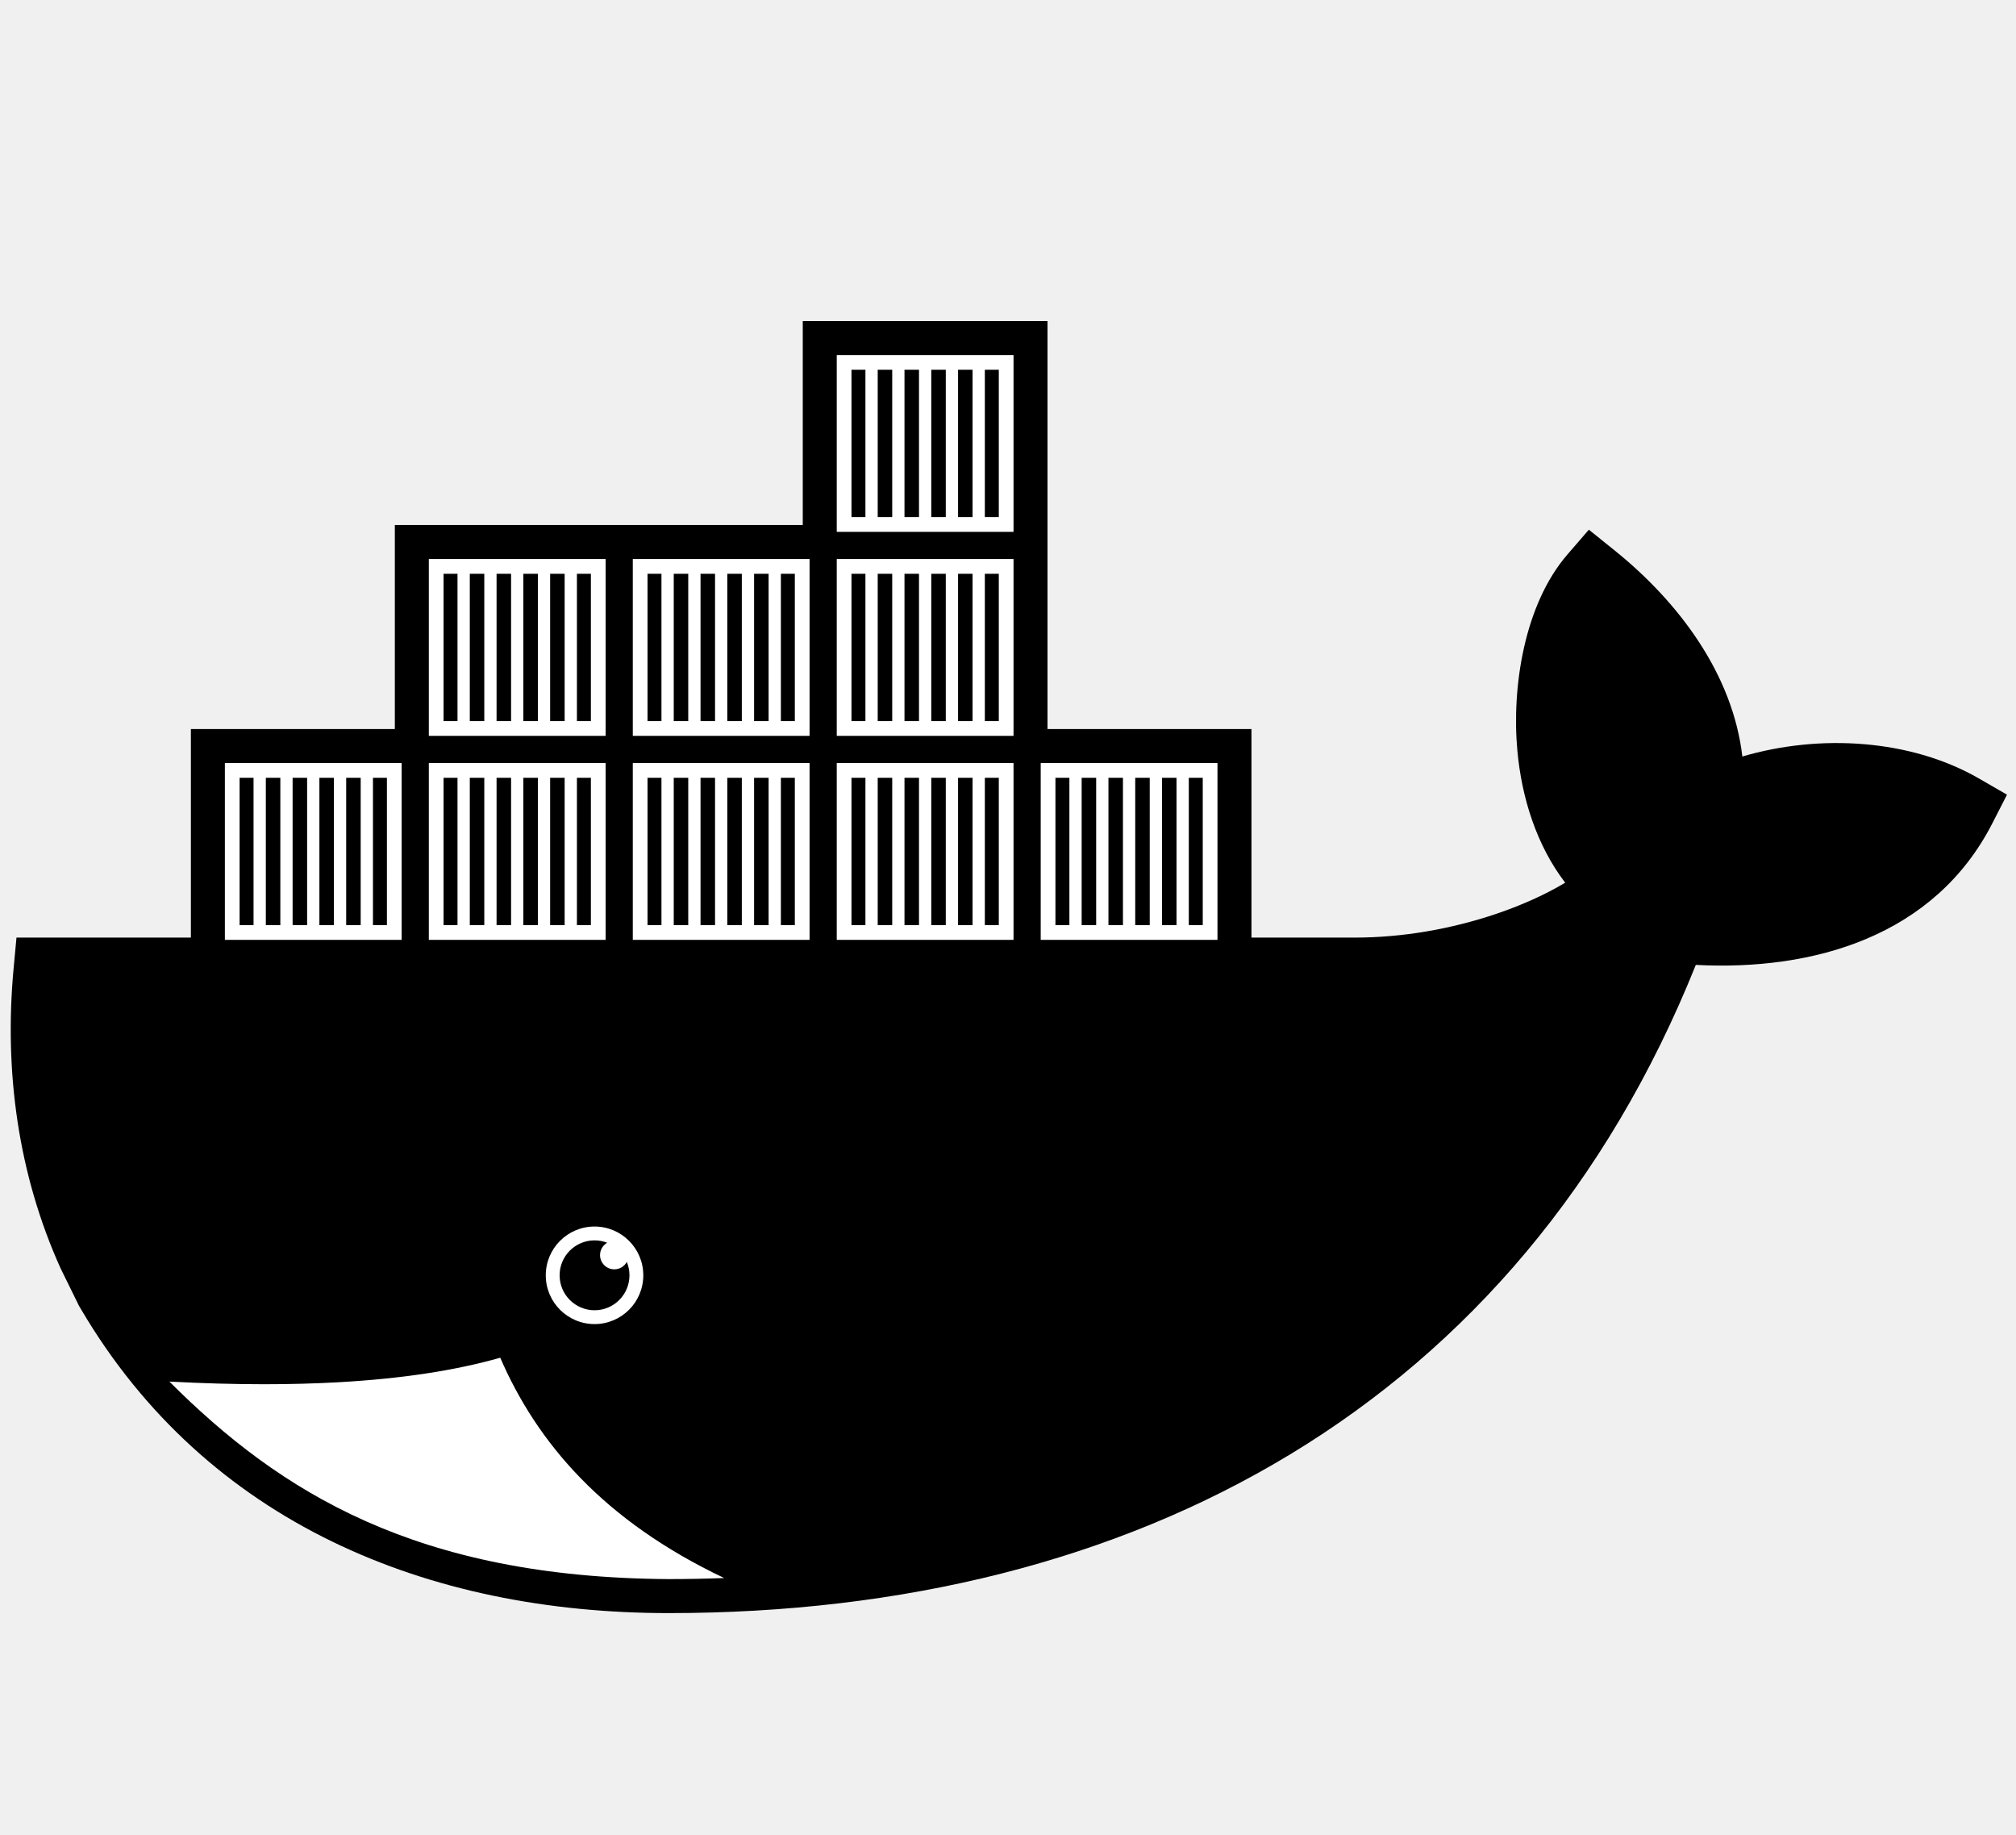
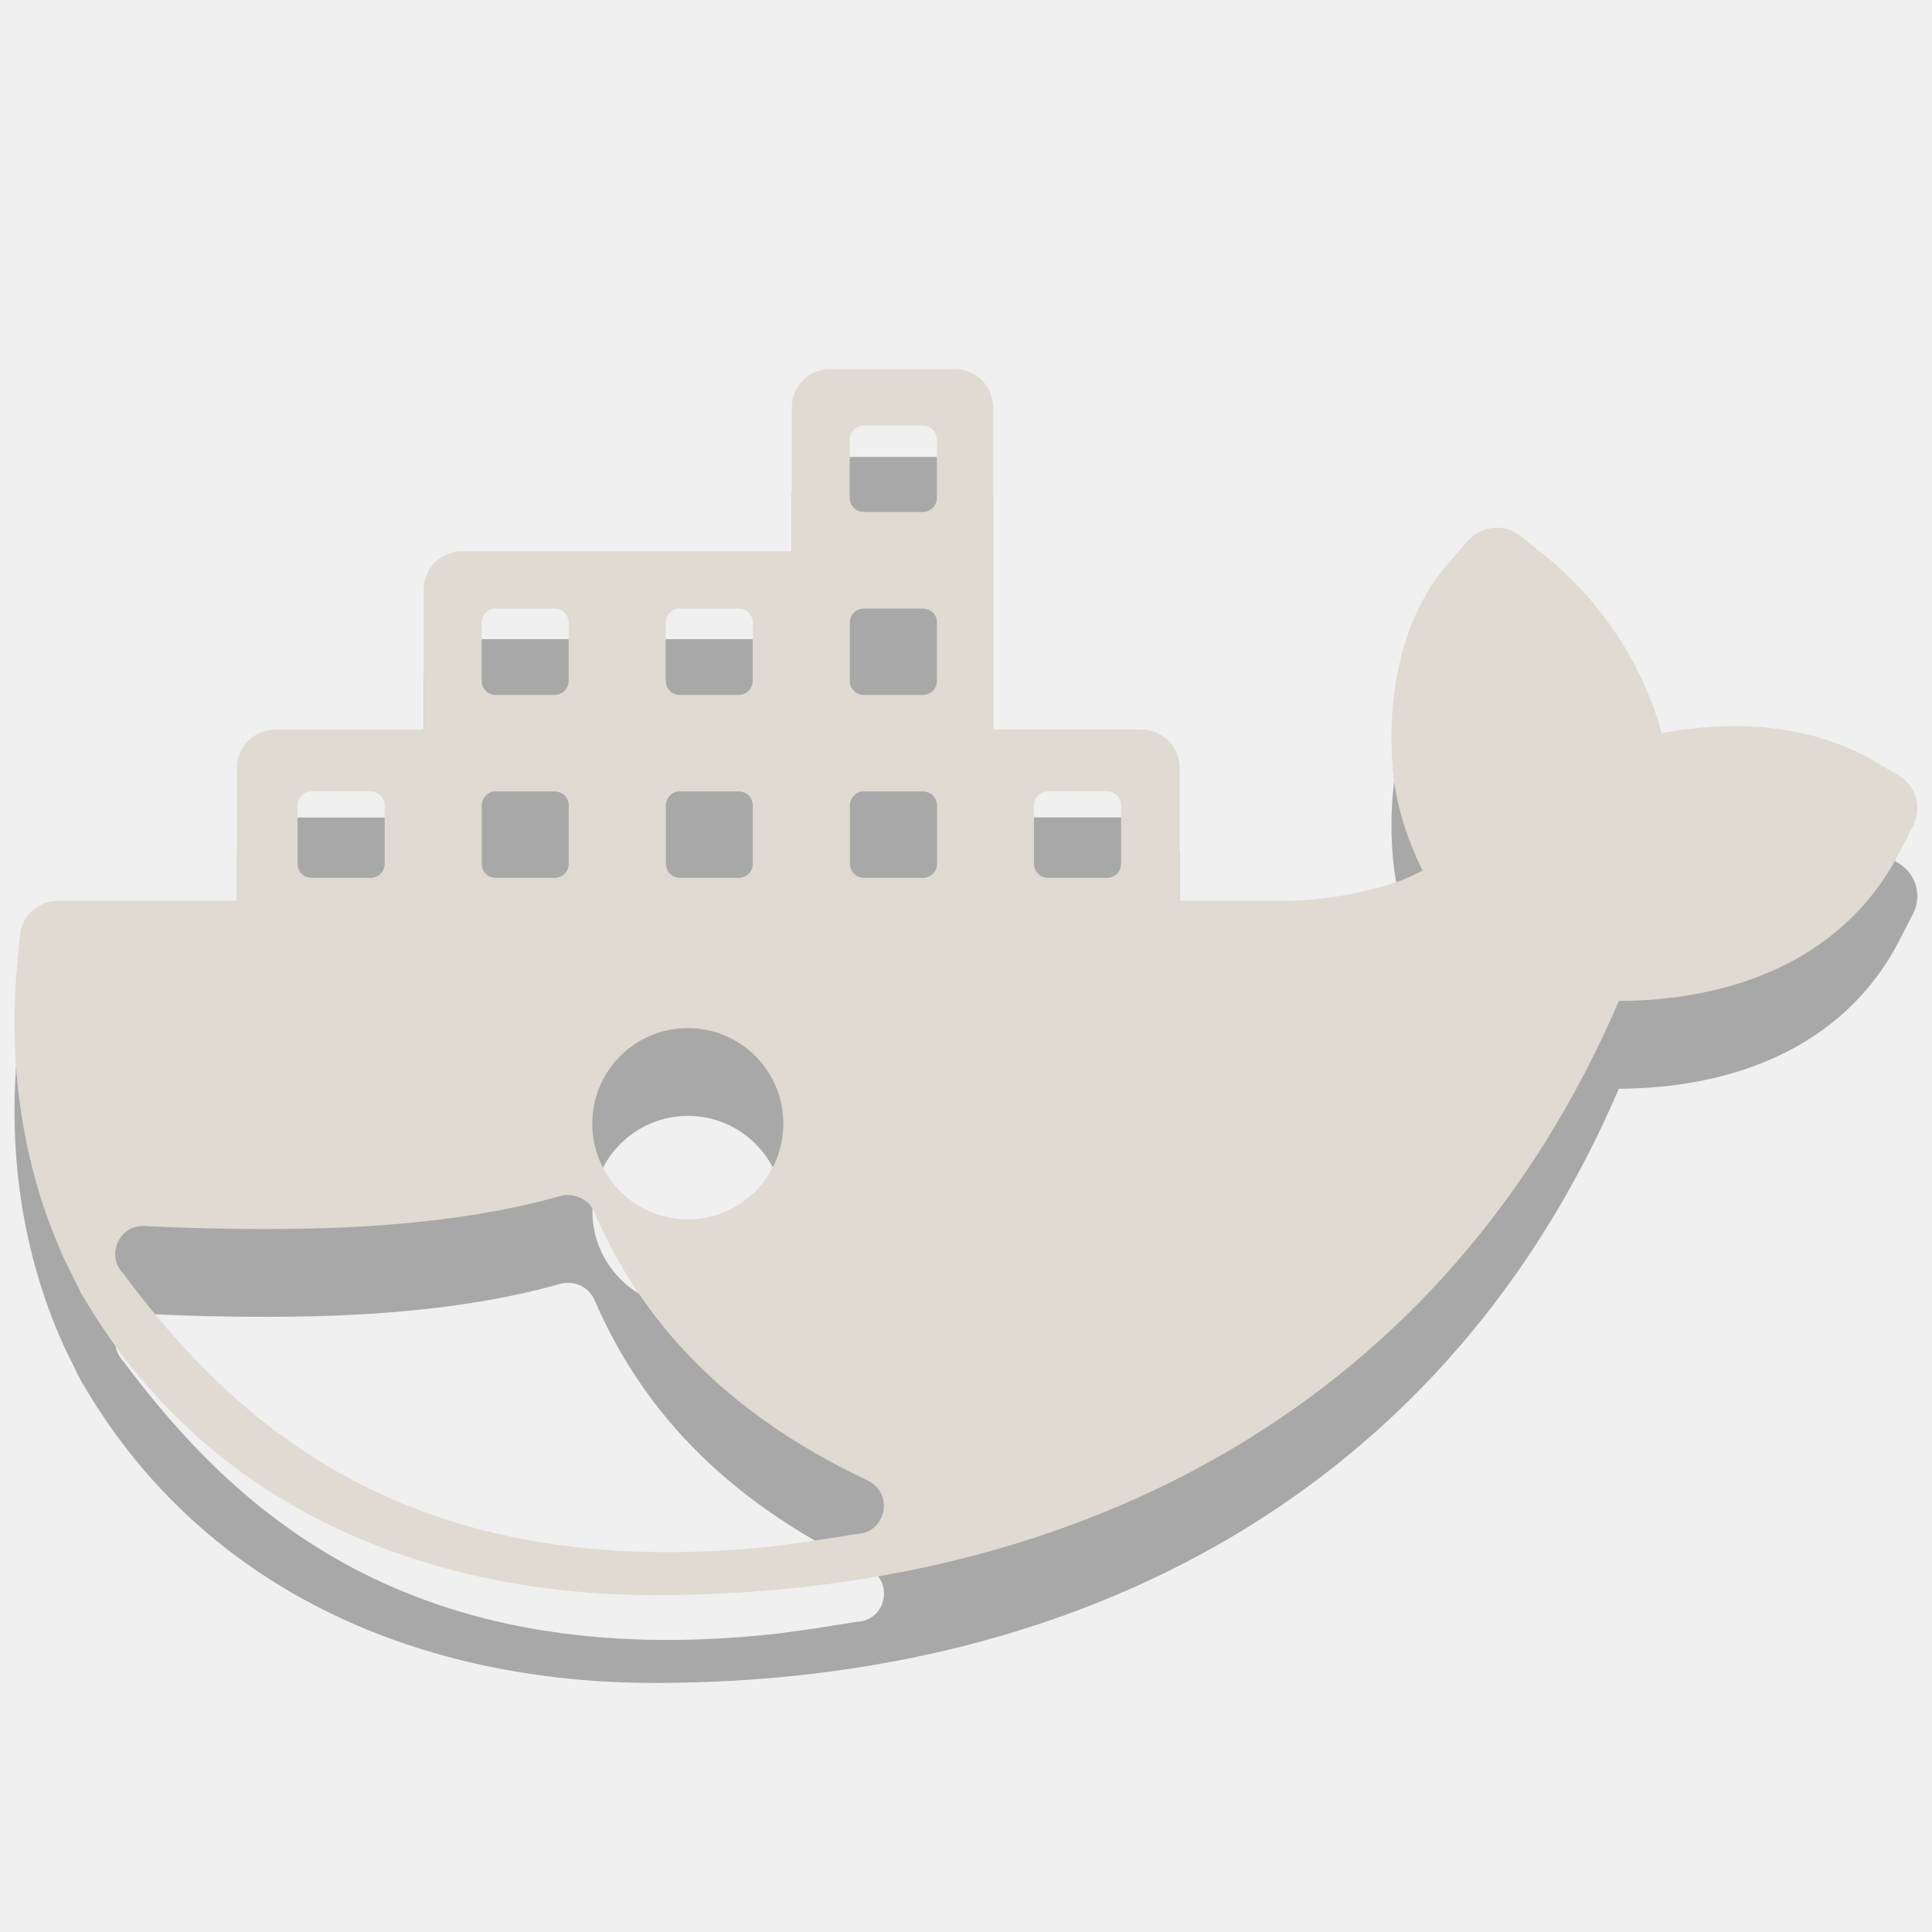
- <svg xmlns="http://www.w3.org/2000/svg" version="1.1" id="Layer_1" x="0px" y="0px" width="466px" height="423.891px" viewBox="0 0 466 423.891" enable-background="new 0 0 466 423.891" xml:space="preserve">
-   <rect x="-43.5" y="37.005" display="none" fill-rule="evenodd" clip-rule="evenodd" fill="#E7E7E7" width="792" height="612" />
-   <g>
-     <path id="outline_7_" fill-rule="evenodd" clip-rule="evenodd" d="M242.133,168.481h47.146v48.194h23.837   c11.008,0,22.33-1.962,32.755-5.494c5.123-1.736,10.872-4.154,15.926-7.193c-6.656-8.689-10.053-19.661-11.054-30.476   c-1.358-14.71,1.609-33.855,11.564-45.368l4.956-5.732l5.905,4.747c14.867,11.946,27.372,28.638,29.577,47.665   c17.901-5.266,38.921-4.02,54.701,5.088l6.475,3.734l-3.408,6.652c-13.345,26.046-41.246,34.113-68.524,32.687   c-40.817,101.663-129.68,149.794-237.428,149.794c-55.666,0-106.738-20.81-135.821-70.197l-0.477-0.807l-4.238-8.621   C4.195,271.415,0.93,247.6,3.145,223.803l0.664-7.127h40.315v-48.194h47.143v-47.145h94.292V74.191h56.574V168.481z" />
-     <g display="none">
-       <path display="inline" fill="#394D54" d="M61.093,319.89c6.023,0,11.763-0.157,17.219-0.464c0.476-0.026,0.932-0.063,1.402-0.092    c0.005-0.002,0.008-0.002,0.012-0.002c13.872-0.855,25.876-2.708,35.902-5.57c0.002-0.002,0.004-0.002,0.006-0.002    c1.823-0.521,3.588-1.07,5.282-1.656c1.894-0.657,2.896-2.725,2.241-4.618c-0.656-1.895-2.722-2.899-4.618-2.24    c-12.734,4.412-29.535,6.842-50.125,7.298c-0.002,0-0.004,0-0.005,0c-10.477,0.232-21.93-0.044-34.352-0.843c0,0,0,0-0.001,0    c-0.635-0.038-1.259-0.075-1.9-0.118c-1.995-0.128-3.731,1.374-3.869,3.375c-0.136,1.999,1.376,3.73,3.375,3.866    c2.537,0.173,5.03,0.321,7.49,0.453c0.392,0.021,0.77,0.034,1.158,0.054l0,0C47.566,319.697,54.504,319.89,61.093,319.89z" />
-     </g>
-     <g id="Containers_8_">
-       <path fill-rule="evenodd" clip-rule="evenodd" fill="#FFFFFF" d="M86.209,179.744h3.227v34.052h-3.227V179.744z M80.02,179.744    h3.354v34.052H80.02V179.744z M73.828,179.744h3.354v34.052h-3.354V179.744z M67.636,179.744h3.354v34.052h-3.354V179.744z     M61.446,179.744H64.8v34.052h-3.354V179.744z M55.384,179.744h3.224v34.052h-3.224V179.744z M51.981,176.338h40.858v40.86H51.981    V176.338z" />
-       <path fill-rule="evenodd" clip-rule="evenodd" fill="#FFFFFF" d="M133.354,132.598h3.229v34.051h-3.229V132.598z M127.165,132.598    h3.354v34.051h-3.354V132.598z M120.973,132.598h3.354v34.051h-3.354V132.598z M114.781,132.598h3.354v34.051h-3.354V132.598z     M108.593,132.598h3.352v34.051h-3.352V132.598z M102.531,132.598h3.222v34.051h-3.222V132.598z M99.124,129.193h40.863v40.859    H99.124V129.193z" />
-       <path fill-rule="evenodd" clip-rule="evenodd" fill="#FFFFFF" d="M133.354,179.744h3.229v34.052h-3.229V179.744z M127.165,179.744    h3.354v34.052h-3.354V179.744z M120.973,179.744h3.354v34.052h-3.354V179.744z M114.781,179.744h3.354v34.052h-3.354V179.744z     M108.593,179.744h3.352v34.052h-3.352V179.744z M102.531,179.744h3.222v34.052h-3.222V179.744z M99.124,176.338h40.863v40.86    H99.124V176.338z" />
-       <path fill-rule="evenodd" clip-rule="evenodd" fill="#FFFFFF" d="M180.501,179.744h3.225v34.052h-3.225V179.744z M174.31,179.744    h3.355v34.052h-3.355V179.744z M168.12,179.744h3.354v34.052h-3.354V179.744z M161.928,179.744h3.354v34.052h-3.354V179.744z     M155.736,179.744h3.354v34.052h-3.354V179.744z M149.676,179.744h3.222v34.052h-3.222V179.744z M146.271,176.338h40.861v40.86    h-40.861V176.338z" />
-       <path fill-rule="evenodd" clip-rule="evenodd" fill="#FFFFFF" d="M180.501,132.598h3.225v34.051h-3.225V132.598z M174.31,132.598    h3.355v34.051h-3.355V132.598z M168.12,132.598h3.354v34.051h-3.354V132.598z M161.928,132.598h3.354v34.051h-3.354V132.598z     M155.736,132.598h3.354v34.051h-3.354V132.598z M149.676,132.598h3.222v34.051h-3.222V132.598z M146.271,129.193h40.861v40.859    h-40.861V129.193z" />
-       <path fill-rule="evenodd" clip-rule="evenodd" fill="#FFFFFF" d="M227.647,179.744h3.226v34.052h-3.226V179.744z M221.457,179.744    h3.354v34.052h-3.354V179.744z M215.265,179.744h3.354v34.052h-3.354V179.744z M209.073,179.744h3.354v34.052h-3.354V179.744z     M202.884,179.744h3.354v34.052h-3.354V179.744z M196.821,179.744h3.224v34.052h-3.224V179.744z M193.416,176.338h40.861v40.86    h-40.861V176.338z" />
-       <path fill-rule="evenodd" clip-rule="evenodd" fill="#FFFFFF" d="M227.647,132.598h3.226v34.051h-3.226V132.598z M221.457,132.598    h3.354v34.051h-3.354V132.598z M215.265,132.598h3.354v34.051h-3.354V132.598z M209.073,132.598h3.354v34.051h-3.354V132.598z     M202.884,132.598h3.354v34.051h-3.354V132.598z M196.821,132.598h3.224v34.051h-3.224V132.598z M193.416,129.193h40.861v40.859    h-40.861V129.193z" />
-       <path fill-rule="evenodd" clip-rule="evenodd" fill="#FFFFFF" d="M227.647,85.451h3.226v34.053h-3.226V85.451z M221.457,85.451    h3.354v34.053h-3.354V85.451z M215.265,85.451h3.354v34.053h-3.354V85.451z M209.073,85.451h3.354v34.053h-3.354V85.451z     M202.884,85.451h3.354v34.053h-3.354V85.451z M196.821,85.451h3.224v34.053h-3.224V85.451z M193.416,82.048h40.861v40.86h-40.861    V82.048z" />
-       <path fill-rule="evenodd" clip-rule="evenodd" fill="#FFFFFF" d="M274.792,179.744h3.224v34.052h-3.224V179.744z M268.602,179.744    h3.352v34.052h-3.352V179.744z M262.408,179.744h3.354v34.052h-3.354V179.744z M256.218,179.744h3.354v34.052h-3.354V179.744z     M250.026,179.744h3.354v34.052h-3.354V179.744z M243.964,179.744h3.227v34.052h-3.227V179.744z M240.561,176.338h40.86v40.86    h-40.86V176.338z" />
-     </g>
-     <path fill-rule="evenodd" clip-rule="evenodd" fill="#FFFFFF" d="M137.428,283.445c6.225,0,11.271,5.049,11.271,11.272   c0,6.225-5.046,11.271-11.271,11.271c-6.226,0-11.272-5.046-11.272-11.271C126.156,288.494,131.202,283.445,137.428,283.445" />
-     <path fill-rule="evenodd" clip-rule="evenodd" d="M137.428,286.644c1.031,0,2.015,0.194,2.923,0.546   c-0.984,0.569-1.65,1.635-1.65,2.854c0,1.82,1.476,3.293,3.296,3.293c1.247,0,2.329-0.693,2.89-1.715   c0.395,0.953,0.615,1.999,0.615,3.097c0,4.458-3.615,8.073-8.073,8.073c-4.458,0-8.074-3.615-8.074-8.073   C129.354,290.258,132.971,286.644,137.428,286.644" />
-     <path fill="#FFFFFF" d="M167.394,364.677c-27.916-13.247-43.239-31.256-51.765-50.915c-10.37,2.961-22.835,4.852-37.317,5.664   c-5.457,0.307-11.196,0.464-17.219,0.464c-6.942,0-14.26-0.205-21.94-0.613c25.6,25.585,57.094,45.283,115.408,45.645   C158.866,364.921,163.14,364.837,167.394,364.677z" />
+ <svg xmlns="http://www.w3.org/2000/svg" version="1.1" id="Layer_1" x="0px" y="0px" width="22" height="22" viewBox="0 0 22 22" enable-background="new 0 0 466 423.891" xml:space="preserve">
+   <defs id="defs39" />
+   <rect x="-43.5" y="-364.886" display="none" width="792" height="612" id="rect3" style="clip-rule:evenodd;display:none;fill:#e7e7e7;fill-rule:evenodd" />
+   <path id="path5195" d="M 9.451,5.203 C 9.211,5.203 9.016,5.398 9.016,5.639 l 0,1.639 -3.756,0 C 5.019,7.277 4.824,7.472 4.824,7.713 l 0,1.596 -1.689,0 C 2.894,9.309 2.699,9.504 2.699,9.744 l 0,1.514 -2.039,0 c -0.225,2.21e-4 -0.413,0.172 -0.434,0.396 l -0.029,0.318 c -0.106,1.139 0.05,2.292 0.527,3.348 l 0.006,0.014 0.191,0.389 c 0.006,0.011 0.013,0.022 0.02,0.033 l 0.018,0.029 0.002,0.002 0.002,0.004 c 1.397,2.367 3.877,3.373 6.492,3.373 4.889,0 9.024,-2.211 10.979,-6.766 1.245,-0.005 2.552,-0.437 3.197,-1.695 l 0.154,-0.299 c 0.106,-0.206 0.032,-0.459 -0.168,-0.576 L 21.326,9.658 C 20.603,9.241 19.734,9.197 18.922,9.348 18.697,8.529 18.206,7.819 17.582,7.318 L 17.316,7.105 C 17.134,6.959 16.869,6.982 16.715,7.158 l -0.225,0.258 -0.002,0.002 c -0.577,0.667 -0.695,1.616 -0.625,2.371 0.035,0.383 0.16,0.763 0.336,1.127 -0.09,0.038 -0.176,0.088 -0.262,0.117 -0.426,0.144 -0.892,0.225 -1.336,0.225 l -1.168,0 0,-1.514 c -9.4e-5,-0.24 -0.195,-0.435 -0.435,-0.436 l -1.689,0 0,-3.67 C 11.308,5.398 11.114,5.203 10.873,5.203 Z m 0.385,0.643 0.672,0 c 0.089,0 0.16,0.072 0.16,0.16 l 0,0.664 c 0,0.089 -0.072,0.16 -0.16,0.16 l -0.672,0 c -0.089,0 -0.16,-0.072 -0.16,-0.16 l 0,-0.664 c 0,-0.089 0.072,-0.16 0.16,-0.16 z m -4.193,2.084 0.672,0 c 0.089,0 0.16,0.07 0.16,0.158 l 0,0.666 c 0,0.089 -0.072,0.16 -0.16,0.16 l -0.672,0 c -0.089,0 -0.158,-0.072 -0.158,-0.16 l 0,-0.666 c 0,-0.089 0.07,-0.158 0.158,-0.158 z m 2.098,0 0.67,0 c 0.089,0 0.16,0.07 0.16,0.158 l 0,0.666 c 0,0.089 -0.072,0.16 -0.16,0.16 l -0.67,0 c -0.089,0 -0.16,-0.072 -0.16,-0.16 l 0,-0.666 c 0,-0.089 0.072,-0.158 0.16,-0.158 z m 2.096,0 0.672,0 c 0.089,0 0.16,0.07 0.16,0.158 l 0,0.666 c 0,0.089 -0.072,0.16 -0.16,0.16 l -0.672,0 c -0.089,0 -0.16,-0.072 -0.16,-0.16 l 0,-0.666 c 0,-0.089 0.072,-0.158 0.16,-0.158 z m -6.289,2.082 0.672,0 c 0.089,0 0.16,0.072 0.16,0.16 l 0,0.664 c 0,0.089 -0.072,0.16 -0.16,0.16 l -0.672,0 c -0.089,0 -0.16,-0.072 -0.16,-0.16 l 0,-0.664 c 0,-0.089 0.072,-0.16 0.16,-0.16 z m 2.096,0 0.672,0 c 0.089,0 0.16,0.072 0.16,0.16 l 0,0.664 c 0,0.089 -0.072,0.16 -0.16,0.16 l -0.672,0 c -0.089,0 -0.158,-0.072 -0.158,-0.16 l 0,-0.664 c 0,-0.089 0.07,-0.16 0.158,-0.16 z m 2.098,0 0.67,0 c 0.089,0 0.16,0.072 0.16,0.16 l 0,0.664 c 0,0.089 -0.072,0.16 -0.16,0.16 l -0.67,0 c -0.089,0 -0.16,-0.072 -0.16,-0.16 l 0,-0.664 c 0,-0.089 0.072,-0.16 0.16,-0.16 z m 2.096,0 0.672,0 c 0.089,0 0.16,0.072 0.16,0.16 l 0,0.664 c 0,0.089 -0.072,0.16 -0.16,0.16 l -0.672,0 c -0.089,0 -0.16,-0.072 -0.16,-0.16 l 0,-0.664 c 0,-0.089 0.072,-0.16 0.16,-0.16 z m 2.096,0 0.672,0 c 0.089,0 0.16,0.072 0.16,0.16 l 0,0.664 c 0,0.089 -0.072,0.16 -0.16,0.16 l -0.672,0 c -0.089,0 -0.16,-0.072 -0.16,-0.16 l 0,-0.664 c 0,-0.089 0.072,-0.16 0.16,-0.16 z m -4.1,2.695 c 0.601,0 1.088,0.487 1.088,1.088 0,0.601 -0.487,1.09 -1.088,1.09 -0.601,0 -1.088,-0.489 -1.088,-1.09 0,-0.601 0.487,-1.088 1.088,-1.088 z m -1.371,1.902 c 0.131,-0.005 0.252,0.071 0.305,0.191 0.513,1.182 1.412,2.252 3.119,3.062 0.297,0.146 0.205,0.59 -0.125,0.605 -0.328,0.051 -0.457,0.076 -0.915,0.136 -4.194,0.464 -6.186,-1.417 -7.441,-3.1 -0.203,-0.207 -0.049,-0.555 0.24,-0.543 0.481,0.026 0.94,0.035 1.373,0.035 0.375,0 0.733,-0.008 1.072,-0.027 0.899,-0.05 1.668,-0.171 2.295,-0.35 0.025,-0.007 0.05,-0.009 0.076,-0.01 z" style="clip-rule:evenodd;fill:#000000;fill-opacity:0.298;fill-rule:evenodd" />
+   <path style="clip-rule:evenodd;fill:#dfdbd2;fill-opacity:1;fill-rule:evenodd" d="M 9.451,4.203 C 9.211,4.203 9.016,4.398 9.016,4.639 l 0,1.639 -3.756,0 C 5.019,6.277 4.824,6.472 4.824,6.713 l 0,1.596 -1.689,0 C 2.894,8.309 2.699,8.504 2.699,8.744 l 0,1.514 -2.039,0 c -0.225,2.21e-4 -0.413,0.172 -0.434,0.396 l -0.029,0.318 c -0.106,1.139 0.05,2.292 0.527,3.348 l 0.006,0.014 0.191,0.389 c 0.006,0.011 0.013,0.022 0.02,0.033 l 0.018,0.029 0.002,0.002 0.002,0.004 c 1.397,2.367 3.877,3.373 6.492,3.373 4.889,0 9.024,-2.211 10.979,-6.766 1.245,-0.005 2.552,-0.437 3.197,-1.695 L 21.785,9.404 C 21.891,9.198 21.818,8.945 21.617,8.828 L 21.326,8.658 C 20.603,8.241 19.734,8.197 18.922,8.348 18.697,7.529 18.206,6.819 17.582,6.318 L 17.316,6.105 C 17.134,5.959 16.869,5.982 16.715,6.158 l -0.225,0.258 -0.002,0.002 c -0.577,0.667 -0.695,1.616 -0.625,2.371 0.035,0.383 0.16,0.763 0.336,1.127 -0.09,0.038 -0.176,0.088 -0.262,0.117 -0.426,0.144 -0.892,0.225 -1.336,0.225 l -1.168,0 0,-1.514 c -9.4e-5,-0.24 -0.195,-0.435 -0.435,-0.436 l -1.689,0 0,-3.67 C 11.308,4.398 11.114,4.203 10.873,4.203 Z m 0.385,0.643 0.672,0 c 0.089,0 0.16,0.072 0.16,0.16 l 0,0.664 c 0,0.089 -0.072,0.16 -0.16,0.16 l -0.672,0 c -0.089,0 -0.16,-0.072 -0.16,-0.16 l 0,-0.664 c 0,-0.089 0.072,-0.16 0.16,-0.16 z m -4.193,2.084 0.672,0 c 0.089,0 0.16,0.07 0.16,0.158 l 0,0.666 c 0,0.089 -0.072,0.16 -0.16,0.16 l -0.672,0 c -0.089,0 -0.158,-0.072 -0.158,-0.16 l 0,-0.666 c 0,-0.089 0.07,-0.158 0.158,-0.158 z m 2.098,0 0.67,0 c 0.089,0 0.16,0.07 0.16,0.158 l 0,0.666 c 0,0.089 -0.072,0.16 -0.16,0.16 l -0.67,0 c -0.089,0 -0.16,-0.072 -0.16,-0.16 l 0,-0.666 c 0,-0.089 0.072,-0.158 0.16,-0.158 z m 2.096,0 0.672,0 c 0.089,0 0.16,0.07 0.16,0.158 l 0,0.666 c 0,0.089 -0.072,0.16 -0.16,0.16 l -0.672,0 c -0.089,0 -0.16,-0.072 -0.16,-0.16 l 0,-0.666 c 0,-0.089 0.072,-0.158 0.16,-0.158 z m -6.289,2.082 0.672,0 c 0.089,0 0.16,0.072 0.16,0.16 l 0,0.664 c 0,0.089 -0.072,0.16 -0.16,0.16 l -0.672,0 c -0.089,0 -0.16,-0.072 -0.16,-0.16 l 0,-0.664 c 0,-0.089 0.072,-0.16 0.16,-0.16 z m 2.096,0 0.672,0 c 0.089,0 0.16,0.072 0.16,0.16 l 0,0.664 c 0,0.089 -0.072,0.16 -0.16,0.16 l -0.672,0 c -0.089,0 -0.158,-0.072 -0.158,-0.16 l 0,-0.664 c 0,-0.089 0.07,-0.16 0.158,-0.16 z m 2.098,0 0.67,0 c 0.089,0 0.16,0.072 0.16,0.16 l 0,0.664 c 0,0.089 -0.072,0.16 -0.16,0.16 l -0.67,0 c -0.089,0 -0.16,-0.072 -0.16,-0.16 l 0,-0.664 c 0,-0.089 0.072,-0.16 0.16,-0.16 z m 2.096,0 0.672,0 c 0.089,0 0.16,0.072 0.16,0.16 l 0,0.664 c 0,0.089 -0.072,0.16 -0.16,0.16 l -0.672,0 c -0.089,0 -0.16,-0.072 -0.16,-0.16 l 0,-0.664 c 0,-0.089 0.072,-0.16 0.16,-0.16 z m 2.096,0 0.672,0 c 0.089,0 0.16,0.072 0.16,0.16 l 0,0.664 c 0,0.089 -0.072,0.16 -0.16,0.16 l -0.672,0 c -0.089,0 -0.16,-0.072 -0.16,-0.16 l 0,-0.664 c 0,-0.089 0.072,-0.16 0.16,-0.16 z M 7.832,11.707 c 0.601,0 1.088,0.487 1.088,1.088 0,0.601 -0.487,1.09 -1.088,1.09 -0.601,0 -1.088,-0.489 -1.088,-1.09 0,-0.601 0.487,-1.088 1.088,-1.088 z m -1.371,1.902 c 0.131,-0.005 0.252,0.071 0.305,0.191 0.513,1.182 1.412,2.252 3.119,3.062 0.297,0.146 0.205,0.59 -0.125,0.605 -0.328,0.051 -0.457,0.076 -0.915,0.136 -4.194,0.464 -6.186,-1.417 -7.441,-3.1 -0.203,-0.207 -0.049,-0.555 0.24,-0.543 0.481,0.026 0.94,0.035 1.373,0.035 0.375,0 0.733,-0.008 1.072,-0.027 0.899,-0.05 1.668,-0.171 2.295,-0.35 0.025,-0.007 0.05,-0.009 0.076,-0.01 z" id="path5113" />
+   <g style="display:none" id="g8" display="none" transform="matrix(0.04507078,0,0,0.04507078,0.4894214,0.9273567)">
+     <path style="display:inline;fill:#394d54" id="path10" d="m 61.093,319.89 c 6.023,0 11.763,-0.157 17.219,-0.464 0.476,-0.026 0.932,-0.063 1.402,-0.092 0.005,-0.002 0.008,-0.002 0.012,-0.002 13.872,-0.855 25.876,-2.708 35.902,-5.57 0.002,-0.002 0.004,-0.002 0.006,-0.002 1.823,-0.521 3.588,-1.07 5.282,-1.656 1.894,-0.657 2.896,-2.725 2.241,-4.618 -0.656,-1.895 -2.722,-2.899 -4.618,-2.24 -12.734,4.412 -29.535,6.842 -50.125,7.298 -0.002,0 -0.004,0 -0.005,0 -10.477,0.232 -21.93,-0.044 -34.352,-0.843 0,0 0,0 -0.001,0 -0.635,-0.038 -1.259,-0.075 -1.9,-0.118 -1.995,-0.128 -3.731,1.374 -3.869,3.375 -0.136,1.999 1.376,3.73 3.375,3.866 2.537,0.173 5.03,0.321 7.49,0.453 0.392,0.021 0.77,0.034 1.158,0.054 l 0,0 c 7.256,0.366 14.194,0.559 20.783,0.559 z" display="inline" />
  </g>
</svg>
